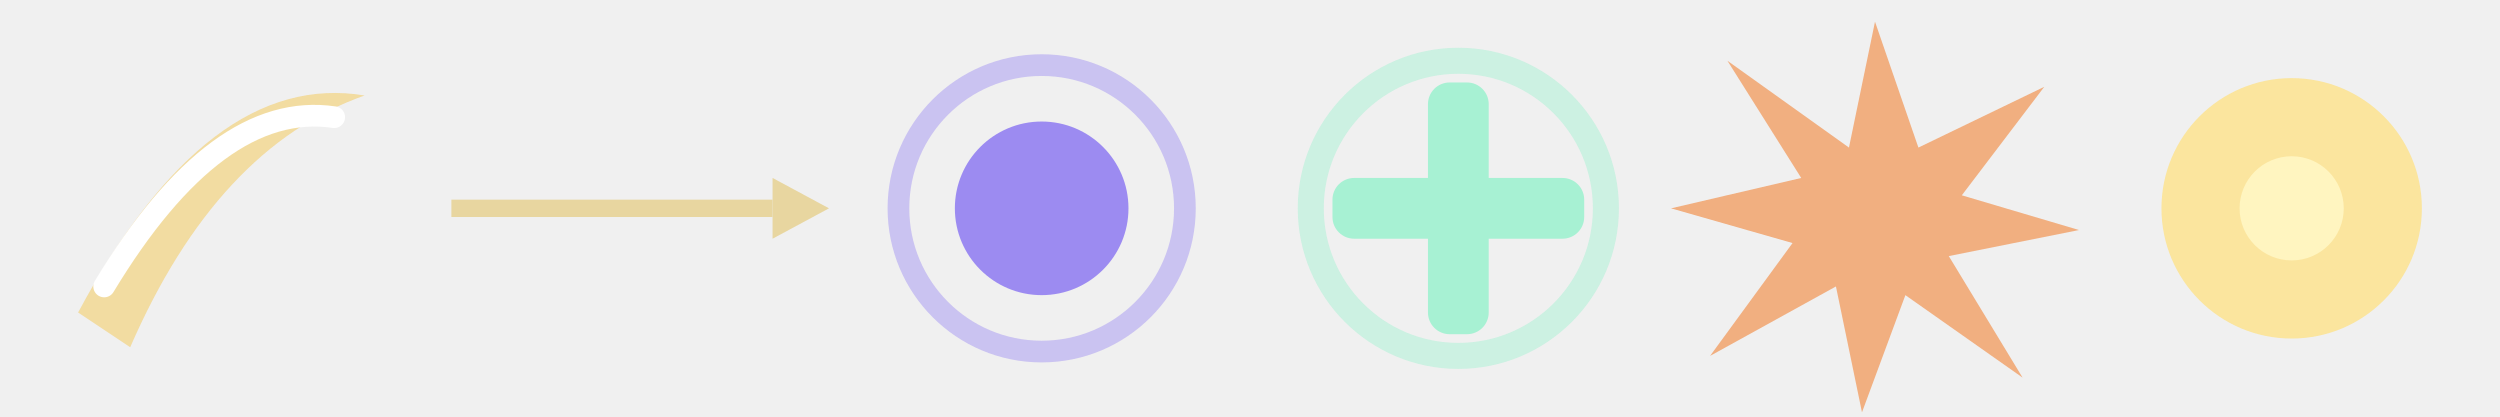
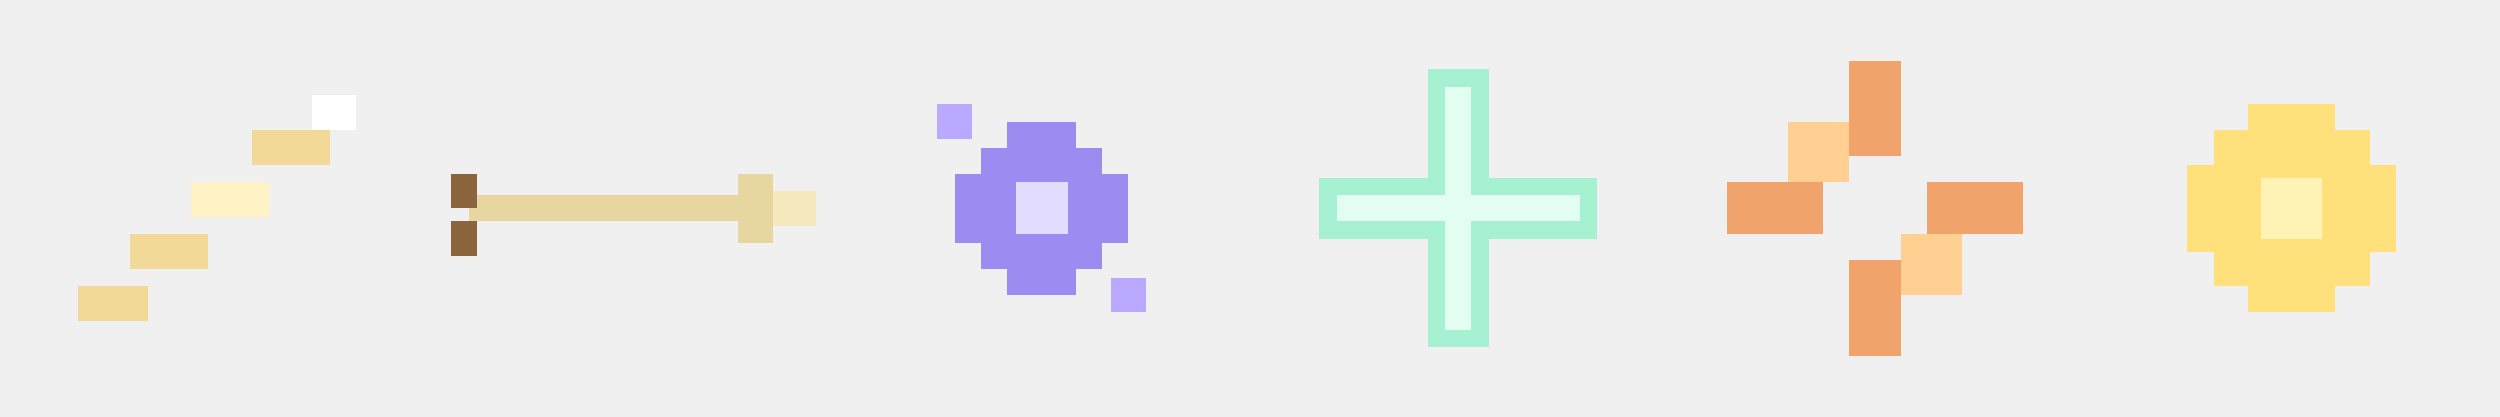
- <svg xmlns="http://www.w3.org/2000/svg" width="576" height="96" viewBox="0 0 576 96">
+ <svg xmlns="http://www.w3.org/2000/svg" width="576" height="96" viewBox="0 0 576 96" shape-rendering="crispEdges">
+   <rect width="576" height="96" fill="none" />
  <g>
-     <path d="M18 72 Q48 16 84 22 Q50 34 30 80 Z" fill="#f2d998" opacity=".9" />
-     <path d="M24 66 Q50 23 77 27" fill="none" stroke="#fff" stroke-width="5" stroke-linecap="round" />
+     <rect x="18" y="66" width="16" height="8" fill="#f2d998" />
+     <rect x="30" y="54" width="18" height="8" fill="#f2d998" />
+     <rect x="44" y="42" width="18" height="8" fill="#fff2c5" />
+     <rect x="58" y="30" width="18" height="8" fill="#f2d998" />
+     <rect x="72" y="22" width="10" height="8" fill="#fff" />
  </g>
  <g transform="translate(96 0)">
-     <line x1="8" y1="48" x2="82" y2="48" stroke="#e8d6a0" stroke-width="4" />
-     <polygon points="82,41 95,48 82,55" fill="#e8d6a0" />
+     <rect x="12" y="45" width="64" height="6" fill="#e8d6a0" />
+     <rect x="74" y="40" width="8" height="16" fill="#e8d6a0" />
+     <rect x="82" y="44" width="10" height="8" fill="#f6e8bd" />
+     <rect x="8" y="40" width="6" height="8" fill="#8a653d" />
+     <rect x="8" y="51" width="6" height="8" fill="#8a653d" />
  </g>
  <g transform="translate(192 0)">
-     <circle cx="48" cy="48" r="20" fill="#9c8bf1" />
-     <circle cx="48" cy="48" r="33" fill="none" stroke="#9c8bf1" stroke-width="5" opacity=".45" />
+     <rect x="34" y="34" width="28" height="28" fill="#9c8bf1" />
+     <rect x="28" y="40" width="40" height="16" fill="#9c8bf1" />
+     <rect x="40" y="28" width="16" height="40" fill="#9c8bf1" />
+     <rect x="42" y="42" width="12" height="12" fill="#e2dcff" />
+     <rect x="24" y="24" width="8" height="8" fill="#b9aaff" />
+     <rect x="64" y="64" width="8" height="8" fill="#b9aaff" />
  </g>
  <g transform="translate(288 0)">
-     <circle cx="48" cy="48" r="34" fill="none" stroke="#a7f1d3" stroke-width="6" opacity=".5" />
-     <rect x="41" y="19" width="14" height="58" rx="5" fill="#a7f1d3" />
-     <rect x="19" y="41" width="58" height="14" rx="5" fill="#a7f1d3" />
+     <rect x="41" y="16" width="14" height="64" fill="#a7f1d3" />
+     <rect x="16" y="41" width="64" height="14" fill="#a7f1d3" />
+     <rect x="45" y="20" width="6" height="56" fill="#e2fff2" />
+     <rect x="20" y="45" width="56" height="6" fill="#e2fff2" />
  </g>
  <g transform="translate(384 0)">
-     <path d="M48 5 L58 34 L87 20 L68 45 L95 53 L65 59 L82 87 L55 68 L45 95 L39 66 L10 82 L29 56 L1 48 L31 41 L14 14 L42 34 Z" fill="#f1a36c" opacity=".85" />
+     <rect x="42" y="14" width="12" height="22" fill="#f1a36c" />
+     <rect x="42" y="60" width="12" height="22" fill="#f1a36c" />
+     <rect x="14" y="42" width="22" height="12" fill="#f1a36c" />
+     <rect x="60" y="42" width="22" height="12" fill="#f1a36c" />
+     <rect x="28" y="28" width="14" height="14" fill="#ffd092" />
+     <rect x="54" y="54" width="14" height="14" fill="#ffd092" />
  </g>
  <g transform="translate(480 0)">
-     <circle cx="48" cy="48" r="30" fill="#ffe07b" opacity=".7" />
-     <circle cx="48" cy="48" r="12" fill="#fff5c0" />
+     <rect x="30" y="30" width="36" height="36" fill="#ffe07b" />
+     <rect x="24" y="38" width="48" height="20" fill="#ffe07b" />
+     <rect x="38" y="24" width="20" height="48" fill="#ffe07b" />
+     <rect x="41" y="41" width="14" height="14" fill="#fff4b5" />
  </g>
</svg>
